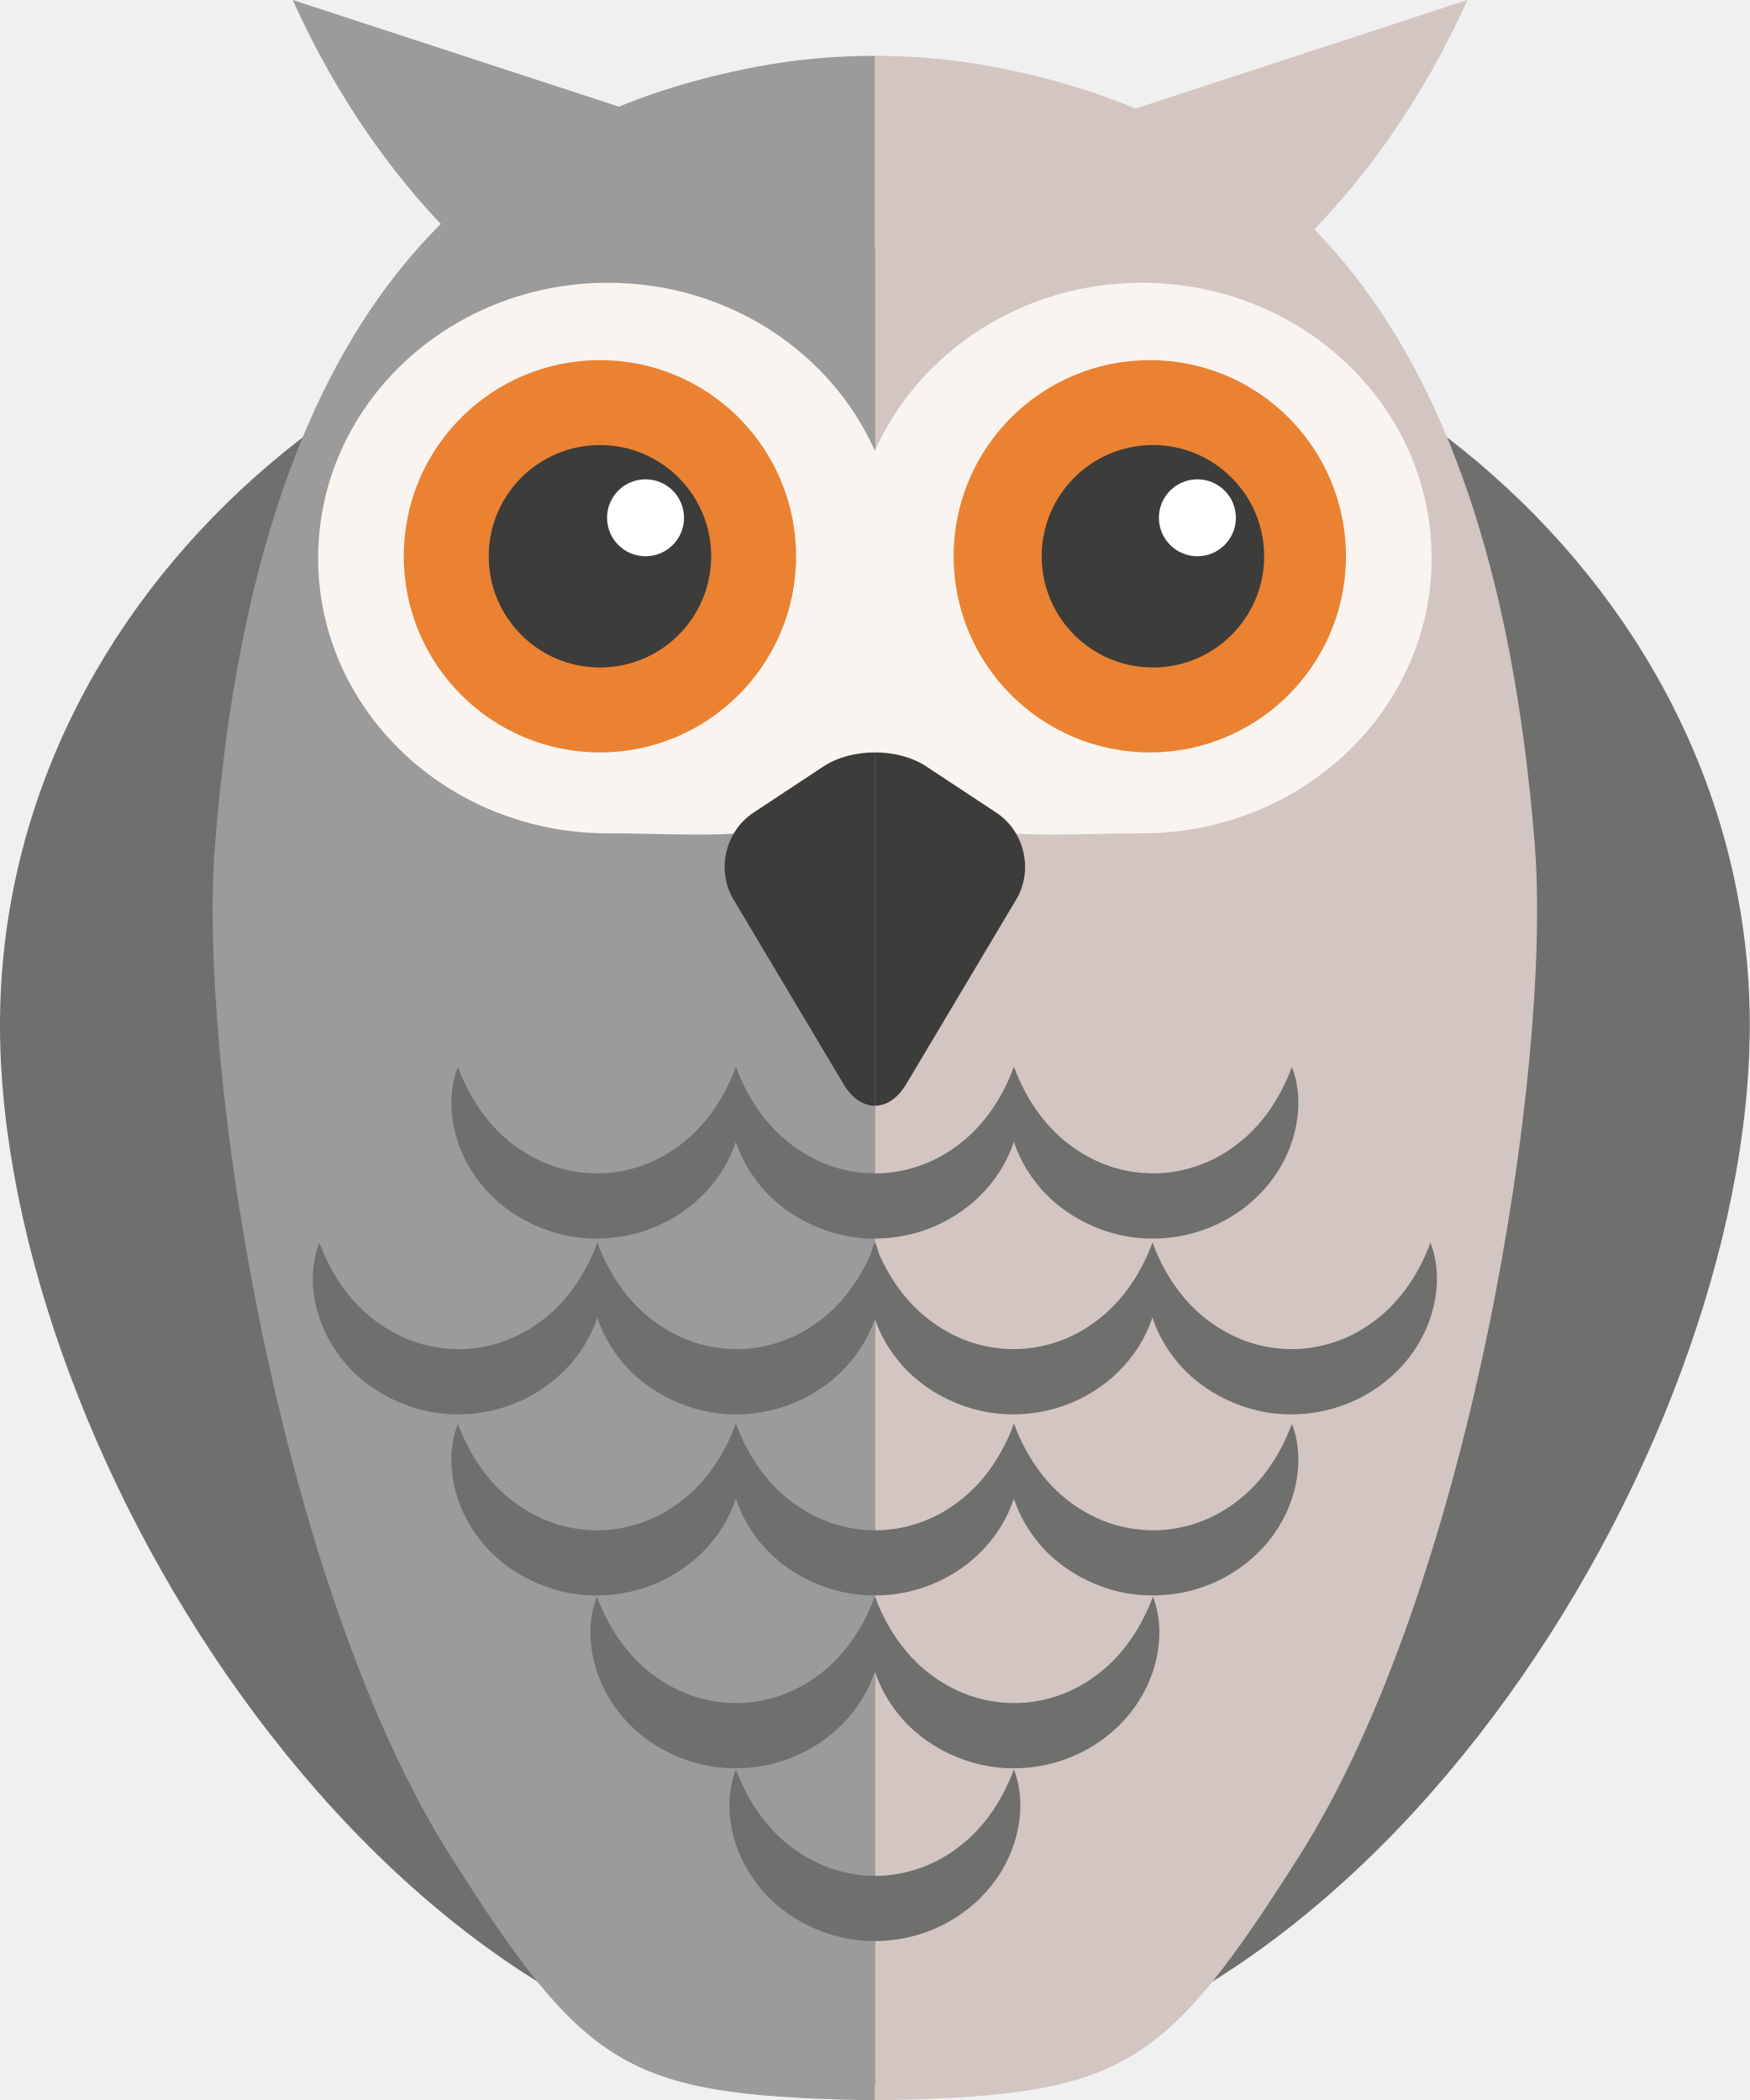
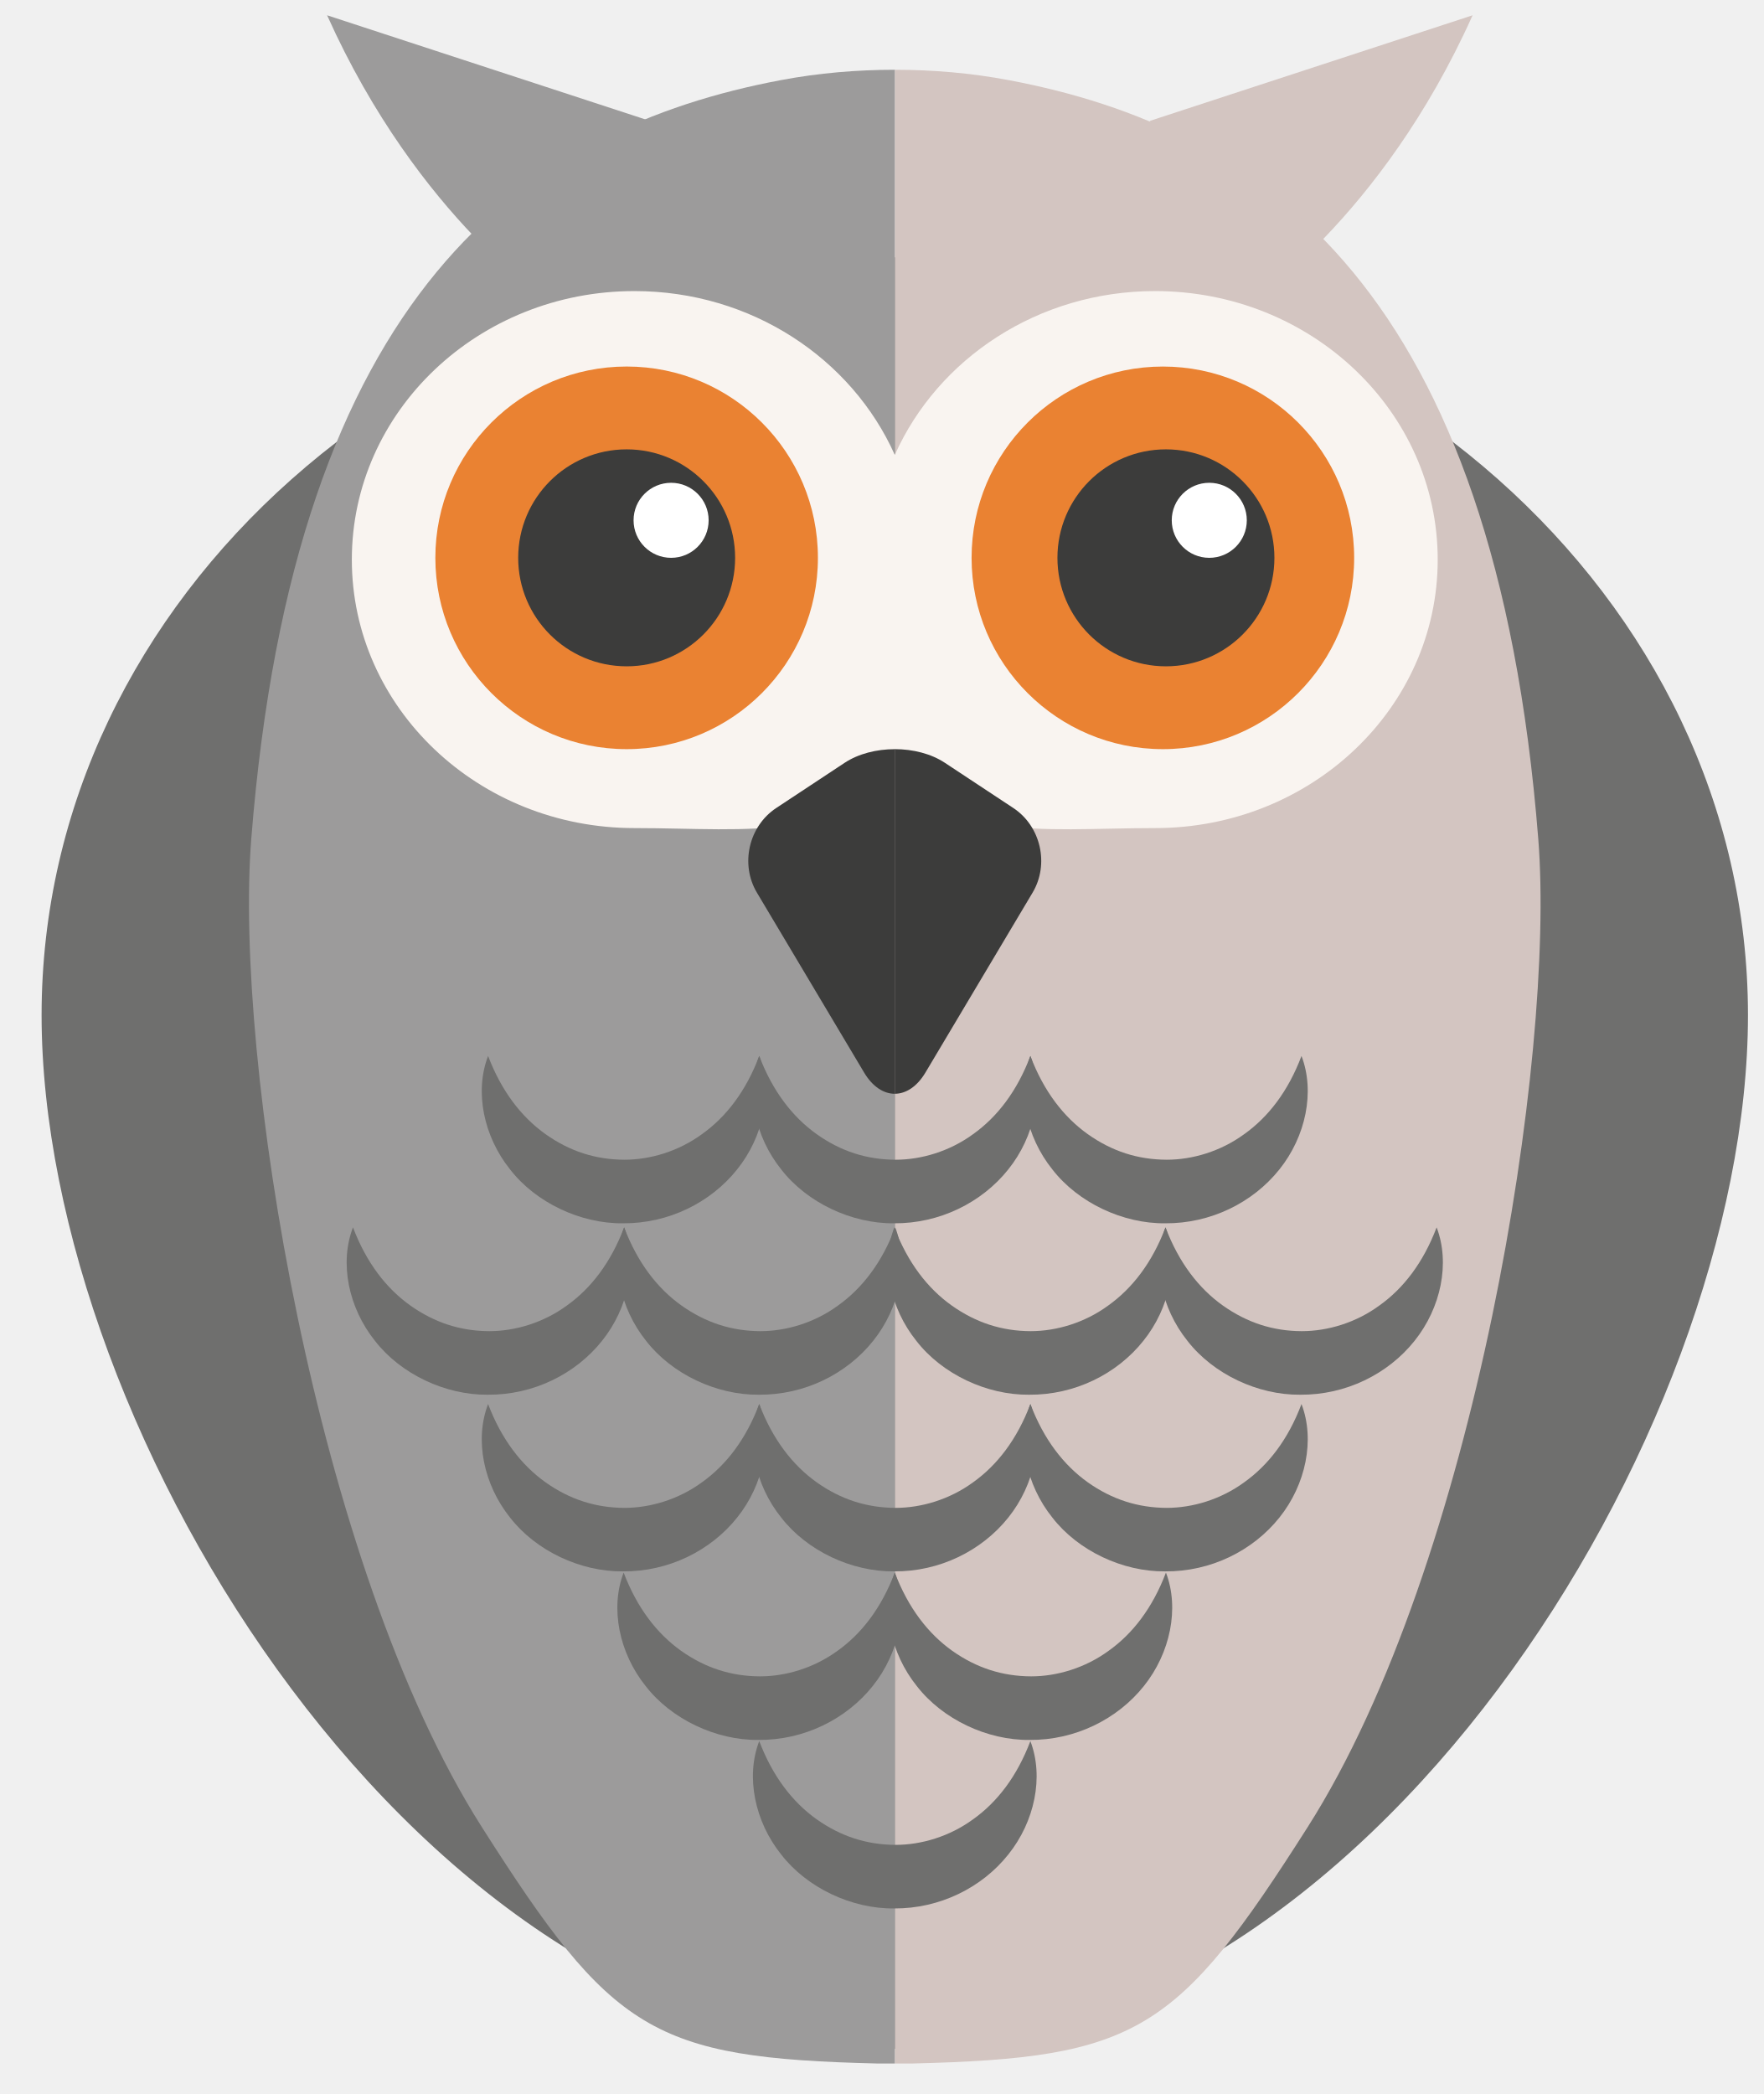
- <svg xmlns="http://www.w3.org/2000/svg" version="1.1" width="111.639" height="134.005" id="svg12304">
-   <defs id="defs12306" />
-   <g transform="translate(-319.1806,-465.3596)" id="layer1">
-     <g transform="matrix(1.25,0,0,-1.25,412.8036,465.3596)" id="g3188">
-       <path d="m 0,0 -16.898,-5.529 5.086,-9.641 c 0,0 7.018,4.49 11.812,15.17" id="path3190" style="fill:#d3c5c1;fill-opacity:1;fill-rule:nonzero;stroke:none" />
-     </g>
-     <g transform="matrix(1.25,0,0,-1.25,337.8599,465.3596)" id="g3192">
-       <path d="m 0,0 16.899,-5.529 -5.087,-9.641 c 0,0 -7.02,4.49 -11.812,15.17" id="path3194" style="fill:#9c9b9b;fill-opacity:1;fill-rule:nonzero;stroke:none" />
-     </g>
-     <g transform="matrix(1.25,0,0,-1.25,430.8194,530.7771)" id="g3196">
-       <path d="m 0,0 c 0,-21.907 -19.993,-54.102 -44.655,-54.102 -24.663,0 -44.656,32.195 -44.656,54.102 0,21.906 19.993,39.665 44.656,39.665 C -19.993,39.665 0,21.906 0,0" id="path3198" style="fill:#6f6f6e;fill-opacity:1;fill-rule:nonzero;stroke:none" />
-     </g>
-     <g transform="matrix(1.25,0,0,-1.25,402.0181,583.8886)" id="g3200">
-       <path d="m 0,0 c 8.754,13.767 12.966,40.32 12.066,51.705 -2.265,28.683 -14.343,37.198 -27.709,39.723 -2.006,0.379 -4.002,0.542 -5.971,0.544 l 0,-104.353 0.905,0 C -8.898,-12.097 -6.825,-10.735 0,0" id="path3202" style="fill:#d3c5c1;fill-opacity:1;fill-rule:nonzero;stroke:none" />
-     </g>
-     <g transform="matrix(1.25,0,0,-1.25,347.9795,583.8886)" id="g3204">
-       <path d="m 0,0 c -8.752,13.767 -12.964,40.32 -12.065,51.705 2.265,28.683 14.344,37.198 27.71,39.723 2.006,0.379 4.001,0.542 5.971,0.544 l 0,-104.353 -0.904,0 C 8.9,-12.097 6.825,-10.735 0,0" id="path3206" style="fill:#9c9b9b;fill-opacity:1;fill-rule:nonzero;stroke:none" />
-     </g>
-     <g transform="matrix(1.25,0,0,-1.25,392.031,483.4033)" id="g3208">
-       <path d="M 0,0 C -6.124,0 -11.377,-3.538 -13.624,-8.575 -15.874,-3.538 -21.126,0 -27.251,0 c -8.166,0 -14.791,-6.292 -14.791,-14.056 0,-7.76 6.625,-14.051 14.791,-14.051 6.125,0 11.377,-0.897 13.627,4.144 2.247,-5.041 7.5,-4.144 13.624,-4.144 8.168,0 14.792,6.291 14.792,14.051 C 14.792,-6.292 8.168,0 0,0" id="path3210" style="fill:#f9f4f0;fill-opacity:1;fill-rule:nonzero;stroke:none" />
-     </g>
-     <g transform="matrix(1.25,0,0,-1.25,371.7228,514.2646)" id="g3212">
-       <path d="m 0,0 -3.581,-2.366 c -1.44,-0.95 -1.898,-2.944 -1.013,-4.429 l 5.61,-9.416 c 0.44,-0.741 1.023,-1.113 1.607,-1.113 l 0,18.037 C 1.672,0.713 0.723,0.476 0,0" id="path3214" style="fill:#3c3c3b;fill-opacity:1;fill-rule:nonzero;stroke:none" />
-     </g>
-     <g transform="matrix(1.25,0,0,-1.25,377.0071,534.5288)" id="g3216">
-       <path d="m 0,0 5.608,9.417 c 0.885,1.485 0.429,3.479 -1.012,4.429 l -3.581,2.365 c -0.721,0.476 -1.67,0.714 -2.62,0.714 l 0,-18.037 C -1.024,-1.112 -0.44,-0.741 0,0" id="path3218" style="fill:#3c3c3b;fill-opacity:1;fill-rule:nonzero;stroke:none" />
-     </g>
-     <g transform="matrix(1.25,0,0,-1.25,369.971,500.8563)" id="g3220">
-       <path d="m 0,0 c 0,-5.527 -4.482,-10.013 -10.009,-10.013 -5.531,0 -10.014,4.486 -10.014,10.013 0,5.531 4.483,10.013 10.014,10.013 C -4.482,10.012 0,5.531 0,0" id="path3222" style="fill:#ea8232;fill-opacity:1;fill-rule:nonzero;stroke:none" />
-     </g>
-     <g transform="matrix(1.25,0,0,-1.25,364.5548,500.8563)" id="g3224">
-       <path d="m 0,0 c 0,-3.136 -2.542,-5.678 -5.676,-5.678 -3.139,0 -5.678,2.542 -5.678,5.678 0,3.135 2.539,5.678 5.678,5.678 C -2.542,5.678 0,3.135 0,0" id="path3226" style="fill:#3c3c3b;fill-opacity:1;fill-rule:nonzero;stroke:none" />
-     </g>
-     <g transform="matrix(1.25,0,0,-1.25,405.0546,500.8563)" id="g3228">
-       <path d="m 0,0 c 0,-5.527 -4.482,-10.013 -10.011,-10.013 -5.529,0 -10.013,4.486 -10.013,10.013 0,5.531 4.484,10.012 10.013,10.012 C -4.482,10.012 0,5.531 0,0" id="path3230" style="fill:#ea8232;fill-opacity:1;fill-rule:nonzero;stroke:none" />
-     </g>
-     <g transform="matrix(1.25,0,0,-1.25,399.8367,500.8563)" id="g3232">
-       <path d="m 0,0 c 0,-3.136 -2.544,-5.678 -5.679,-5.678 -3.136,0 -5.677,2.542 -5.677,5.678 0,3.135 2.541,5.678 5.677,5.678 C -2.544,5.678 0,3.135 0,0" id="path3234" style="fill:#3c3c3b;fill-opacity:1;fill-rule:nonzero;stroke:none" />
-     </g>
-     <g transform="matrix(1.25,0,0,-1.25,362.822,498.3997)" id="g3236">
-       <path d="m 0,0 c 0,-1.085 -0.88,-1.965 -1.964,-1.965 -1.085,0 -1.965,0.88 -1.965,1.965 0,1.084 0.88,1.963 1.965,1.963 C -0.88,1.963 0,1.084 0,0" id="path3238" style="fill:#ffffff;fill-opacity:1;fill-rule:nonzero;stroke:none" />
-     </g>
-     <g transform="matrix(1.25,0,0,-1.25,398.032,498.3997)" id="g3240">
-       <path d="m 0,0 c 0,-1.085 -0.88,-1.965 -1.965,-1.965 -1.084,0 -1.964,0.88 -1.964,1.965 0,1.084 0.88,1.963 1.964,1.963 C -0.88,1.963 0,1.084 0,0" id="path3242" style="fill:#ffffff;fill-opacity:1;fill-rule:nonzero;stroke:none" />
-     </g>
-     <g transform="matrix(1.25,0,0,-1.25,366.1319,533.4454)" id="g3244">
-       <path d="m 0,0 c 0.716,-1.87 0.227,-4.215 -1.156,-5.938 -1.387,-1.742 -3.602,-2.839 -5.982,-2.821 -2.212,-0.022 -4.55,1.076 -5.901,2.818 -1.384,1.723 -1.874,4.071 -1.152,5.941 0.703,-1.851 1.746,-3.194 3.004,-4.091 1.269,-0.902 2.623,-1.335 4.134,-1.34 1.343,0 2.82,0.435 4.053,1.337 1.261,0.896 2.302,2.243 3,4.094" id="path3246" style="fill:#6f6f6e;fill-opacity:1;fill-rule:nonzero;stroke:none" />
-     </g>
-     <g transform="matrix(1.25,0,0,-1.25,383.8711,533.4454)" id="g3248">
-       <path d="m 0,0 c 0.715,-1.87 0.226,-4.215 -1.156,-5.938 -1.388,-1.742 -3.603,-2.839 -5.982,-2.821 -2.212,-0.022 -4.55,1.076 -5.901,2.818 -1.384,1.723 -1.872,4.071 -1.152,5.941 0.703,-1.851 1.746,-3.194 3.004,-4.091 1.269,-0.902 2.623,-1.335 4.134,-1.34 1.342,0 2.82,0.435 4.054,1.337 C -1.74,-3.198 -0.698,-1.851 0,0" id="path3250" style="fill:#6f6f6e;fill-opacity:1;fill-rule:nonzero;stroke:none" />
-     </g>
-     <g transform="matrix(1.25,0,0,-1.25,357.2934,544.6601)" id="g3252">
-       <path d="m 0,0 c 0.715,-1.871 0.226,-4.215 -1.157,-5.939 -1.386,-1.742 -3.602,-2.839 -5.982,-2.82 -2.211,-0.023 -4.549,1.074 -5.9,2.816 -1.383,1.724 -1.875,4.072 -1.153,5.943 0.703,-1.853 1.745,-3.195 3.003,-4.091 1.271,-0.9 2.625,-1.337 4.135,-1.341 1.343,0.001 2.82,0.435 4.053,1.338 C -1.741,-3.198 -0.7,-1.853 0,0" id="path3254" style="fill:#6f6f6e;fill-opacity:1;fill-rule:nonzero;stroke:none" />
-     </g>
-     <g transform="matrix(1.25,0,0,-1.25,375.0315,544.6601)" id="g3256">
-       <path d="m 0,0 c 0.716,-1.872 0.227,-4.215 -1.156,-5.939 -1.387,-1.742 -3.603,-2.839 -5.982,-2.82 -2.211,-0.023 -4.55,1.074 -5.901,2.816 -1.383,1.724 -1.873,4.072 -1.151,5.943 0.702,-1.853 1.744,-3.195 3.002,-4.091 1.271,-0.9 2.625,-1.337 4.135,-1.341 1.342,0.001 2.82,0.435 4.053,1.338 1.261,0.896 2.301,2.241 3,4.094" id="path3258" style="fill:#6f6f6e;fill-opacity:1;fill-rule:nonzero;stroke:none" />
-     </g>
-     <g transform="matrix(1.25,0,0,-1.25,392.7121,544.6601)" id="g3260">
-       <path d="m 0,0 c 0.715,-1.872 0.225,-4.215 -1.159,-5.939 -1.386,-1.742 -3.6,-2.839 -5.981,-2.82 -2.21,-0.023 -4.55,1.074 -5.899,2.816 -1.384,1.723 -1.874,4.071 -1.154,5.943 0.703,-1.853 1.746,-3.195 3.004,-4.091 1.271,-0.9 2.625,-1.337 4.134,-1.341 1.344,0.001 2.82,0.435 4.052,1.338 C -1.743,-3.198 -0.701,-1.853 0,0" id="path3262" style="fill:#6f6f6e;fill-opacity:1;fill-rule:nonzero;stroke:none" />
-     </g>
-     <g transform="matrix(1.25,0,0,-1.25,410.4501,544.6601)" id="g3264">
-       <path d="m 0,0 c 0.716,-1.872 0.226,-4.215 -1.155,-5.939 -1.388,-1.742 -3.603,-2.839 -5.983,-2.82 -2.212,-0.023 -4.55,1.074 -5.902,2.816 -1.383,1.723 -1.874,4.071 -1.15,5.943 0.702,-1.853 1.743,-3.195 3.001,-4.091 1.271,-0.9 2.624,-1.337 4.135,-1.341 1.344,0.001 2.821,0.435 4.052,1.338 C -1.74,-3.198 -0.701,-1.853 0,0" id="path3266" style="fill:#6f6f6e;fill-opacity:1;fill-rule:nonzero;stroke:none" />
-     </g>
-     <g transform="matrix(1.25,0,0,-1.25,375.001,567.2449)" id="g3268">
-       <path d="m 0,0 c 0.715,-1.871 0.228,-4.216 -1.156,-5.939 -1.386,-1.742 -3.602,-2.839 -5.982,-2.821 -2.21,-0.023 -4.55,1.075 -5.9,2.818 -1.383,1.722 -1.873,4.071 -1.153,5.942 0.702,-1.851 1.745,-3.195 3.003,-4.093 1.271,-0.9 2.625,-1.333 4.134,-1.339 1.343,0 2.821,0.436 4.054,1.336 1.261,0.897 2.301,2.245 3,4.096" id="path3270" style="fill:#6f6f6e;fill-opacity:1;fill-rule:nonzero;stroke:none" />
-     </g>
-     <g transform="matrix(1.25,0,0,-1.25,383.8711,578.2703)" id="g3272">
-       <path d="m 0,0 c 0.716,-1.871 0.227,-4.215 -1.157,-5.938 -1.386,-1.743 -3.602,-2.839 -5.981,-2.822 -2.211,-0.023 -4.55,1.076 -5.901,2.819 -1.383,1.722 -1.873,4.07 -1.152,5.941 0.703,-1.851 1.745,-3.196 3.003,-4.092 1.271,-0.901 2.625,-1.334 4.135,-1.34 1.342,0 2.82,0.436 4.053,1.337 1.26,0.896 2.301,2.244 3,4.095" id="path3274" style="fill:#6f6f6e;fill-opacity:1;fill-rule:nonzero;stroke:none" />
-     </g>
-     <g transform="matrix(1.25,0,0,-1.25,392.7407,567.2449)" id="g3276">
-       <path d="m 0,0 c 0.716,-1.871 0.226,-4.216 -1.155,-5.939 -1.388,-1.742 -3.603,-2.839 -5.984,-2.821 -2.21,-0.023 -4.55,1.075 -5.9,2.818 -1.383,1.722 -1.873,4.071 -1.153,5.942 0.702,-1.851 1.746,-3.195 3.004,-4.093 1.271,-0.9 2.625,-1.333 4.134,-1.339 1.344,0 2.82,0.436 4.052,1.336 C -1.74,-3.199 -0.7,-1.851 0,0" id="path3278" style="fill:#6f6f6e;fill-opacity:1;fill-rule:nonzero;stroke:none" />
-     </g>
-     <g transform="matrix(1.25,0,0,-1.25,401.6092,533.4454)" id="g3280">
-       <path d="m 0,0 c 0.716,-1.87 0.226,-4.215 -1.156,-5.938 -1.388,-1.742 -3.602,-2.839 -5.982,-2.821 -2.21,-0.022 -4.55,1.076 -5.9,2.818 -1.384,1.723 -1.873,4.071 -1.152,5.941 0.701,-1.851 1.744,-3.194 3.002,-4.091 1.27,-0.902 2.625,-1.335 4.135,-1.34 1.343,0 2.82,0.435 4.053,1.337 1.261,0.896 2.302,2.243 3,4.094" id="path3282" style="fill:#6f6f6e;fill-opacity:1;fill-rule:nonzero;stroke:none" />
-     </g>
-     <g transform="matrix(1.25,0,0,-1.25,366.1319,556.2196)" id="g3284">
-       <path d="m 0,0 c 0.716,-1.871 0.227,-4.217 -1.156,-5.941 -1.387,-1.741 -3.602,-2.837 -5.982,-2.817 -2.212,-0.023 -4.55,1.072 -5.901,2.814 -1.384,1.723 -1.874,4.073 -1.152,5.944 0.703,-1.852 1.746,-3.196 3.004,-4.094 1.269,-0.9 2.623,-1.333 4.134,-1.34 1.343,0.002 2.82,0.435 4.053,1.338 1.261,0.897 2.302,2.244 3,4.096" id="path3286" style="fill:#6f6f6e;fill-opacity:1;fill-rule:nonzero;stroke:none" />
-     </g>
-     <g transform="matrix(1.25,0,0,-1.25,383.8711,556.2196)" id="g3288">
-       <path d="m 0,0 c 0.715,-1.871 0.226,-4.217 -1.156,-5.941 -1.388,-1.741 -3.603,-2.837 -5.982,-2.817 -2.212,-0.023 -4.55,1.072 -5.901,2.814 -1.384,1.723 -1.872,4.073 -1.152,5.944 0.703,-1.852 1.746,-3.196 3.004,-4.094 1.269,-0.9 2.623,-1.333 4.134,-1.34 1.342,0.002 2.82,0.435 4.054,1.338 C -1.74,-3.199 -0.698,-1.852 0,0" id="path3290" style="fill:#6f6f6e;fill-opacity:1;fill-rule:nonzero;stroke:none" />
-     </g>
-     <g transform="matrix(1.25,0,0,-1.25,401.6092,556.2196)" id="g3292">
-       <path d="m 0,0 c 0.716,-1.871 0.226,-4.217 -1.156,-5.941 -1.388,-1.741 -3.602,-2.837 -5.982,-2.817 -2.21,-0.023 -4.55,1.072 -5.9,2.814 -1.384,1.723 -1.873,4.073 -1.152,5.944 0.701,-1.852 1.744,-3.196 3.002,-4.094 1.27,-0.9 2.625,-1.333 4.135,-1.34 1.343,0.002 2.82,0.435 4.053,1.338 1.261,0.897 2.302,2.244 3,4.096" id="path3294" style="fill:#6f6f6e;fill-opacity:1;fill-rule:nonzero;stroke:none" />
-     </g>
+ <svg xmlns="http://www.w3.org/2000/svg" width="160" height="190" viewBox="0 0 160 190">
+   <g fill="none" fill-rule="evenodd" transform="translate(1)">
+     <path fill="#D3C5C1" d="M29.471,27.737 L0.177,18.152 L8.994,1.439 C8.994,1.439 21.16,9.223 29.471,27.737" transform="matrix(1 0 0 -1 103.145 29.124)" />
+     <path fill="#9C9B9B" d="M0,27.737 L29.296,18.152 L20.477,1.439 C20.477,1.439 8.307,9.223 0,27.737" transform="matrix(1 0 0 -1 28.68 29.124)" />
+     <path fill="#6F6F6E" d="M156.022,95.347 C156.022,57.369 121.362,1.557 78.609,1.557 C35.854,1.557 1.194,57.369 1.194,95.347 C1.194,133.322 35.854,164.109 78.609,164.109 C121.362,164.109 156.022,133.322 156.022,95.347" transform="matrix(1 0 0 -1 1.58 187.459)" />
+     <path fill="#D3C5C1" d="M38.139,22.536 C53.314,46.403 60.616,92.434 59.056,112.171 C55.129,161.895 34.191,176.657 11.02,181.034 C7.543,181.691 4.083,181.974 0.669,181.977 L0.669,1.073 L2.238,1.073 C22.713,1.565 26.307,3.927 38.139,22.536" transform="matrix(1 0 0 -1 79.52 188.307)" />
+     <path fill="#9C9B9B" d="M22.536,22.536 C7.364,46.403 0.062,92.434 1.621,112.171 C5.547,161.895 26.487,176.657 49.658,181.034 C53.136,181.691 56.594,181.974 60.009,181.977 L60.009,1.073 L58.442,1.073 C37.965,1.565 34.368,3.927 22.536,22.536" transform="matrix(1 0 0 -1 20.177 188.307)" />
+     <path fill="#F9F4F0" d="M74.544,50.274 C63.927,50.274 54.821,44.14 50.926,35.408 C47.025,44.14 37.92,50.274 27.302,50.274 C13.146,50.274 1.661,39.366 1.661,25.907 C1.661,12.454 13.146,1.548 27.302,1.548 C37.92,1.548 47.025,-0.007 50.926,8.732 C54.821,-0.007 63.927,1.548 74.544,1.548 C88.704,1.548 100.187,12.454 100.187,25.907 C100.187,39.366 88.704,50.274 74.544,50.274" transform="matrix(1 0 0 -1 29.263 76.685)" />
+     <path fill="#3C3C3B" d="M10.401,31.204 L4.194,27.103 C1.697,25.456 0.903,21.999 2.437,19.425 L12.163,3.101 C12.926,1.817 13.936,1.172 14.949,1.172 L14.949,32.44 C13.3,32.44 11.655,32.03 10.401,31.204" transform="matrix(1 0 0 -1 65.24 100.416)" />
+     <path fill="#3C3C3B" d="M3.467,3.467 L13.189,19.792 C14.723,22.367 13.933,25.823 11.435,27.47 L5.227,31.57 C3.977,32.395 2.332,32.808 0.685,32.808 L0.685,1.539 C1.692,1.539 2.704,2.183 3.467,3.467" transform="matrix(1 0 0 -1 79.504 100.782)" />
+     <path fill="#EA8232" d="M36.405,19.069 C36.405,9.488 28.635,1.711 19.054,1.711 C9.465,1.711 1.694,9.488 1.694,19.069 C1.694,28.658 9.465,36.428 19.054,36.428 C28.635,36.426 36.405,28.658 36.405,19.069" transform="matrix(1 0 0 -1 36.808 69.685)" />
+     <path fill="#3C3C3B" d="M20.803,10.401 C20.803,4.965 16.396,0.558 10.963,0.558 C5.521,0.558 1.12,4.965 1.12,10.401 C1.12,15.836 5.521,20.245 10.963,20.245 C16.396,20.245 20.803,15.836 20.803,10.401" transform="matrix(1 0 0 -1 44.898 61.017)" />
+     <path fill="#EA8232" d="M36.405,19.069 C36.405,9.488 28.635,1.711 19.05,1.711 C9.465,1.711 1.692,9.488 1.692,19.069 C1.692,28.658 9.465,36.426 19.05,36.426 C28.635,36.426 36.405,28.658 36.405,19.069" transform="matrix(1 0 0 -1 85.464 69.685)" />
+     <path fill="#3C3C3B" d="M20.803,10.401 C20.803,4.965 16.393,0.558 10.958,0.558 C5.521,0.558 1.116,4.965 1.116,10.401 C1.116,15.836 5.521,20.245 10.958,20.245 C16.393,20.245 20.803,15.836 20.803,10.401" transform="matrix(1 0 0 -1 93.83 61.017)" />
+     <path fill="#FFF" d="M6.934,3.467 C6.934,1.586 5.409,0.061 3.53,0.061 C1.649,0.061 0.123,1.586 0.123,3.467 C0.123,5.346 1.649,6.87 3.53,6.87 C5.409,6.87 6.934,5.346 6.934,3.467" transform="matrix(1 0 0 -1 56.364 50.676)" />
+     <path fill="#FFF" d="M6.934,3.467 C6.934,1.586 5.409,0.061 3.528,0.061 C1.649,0.061 0.123,1.586 0.123,3.467 C0.123,5.346 1.649,6.87 3.528,6.87 C5.409,6.87 6.934,5.346 6.934,3.467" transform="matrix(1 0 0 -1 105.195 50.676)" />
+     <path fill="#6F6F6E" d="M26.004,15.602 C27.245,12.36 26.397,8.295 24,5.308 C21.595,2.288 17.755,0.387 13.629,0.418 C9.795,0.38 5.742,2.283 3.4,5.303 C1,8.29 0.151,12.36 1.402,15.602 C2.621,12.393 4.429,10.065 6.61,8.51 C8.81,6.946 11.157,6.196 13.777,6.187 C16.105,6.187 18.665,6.941 20.803,8.505 C22.989,10.058 24.794,12.393 26.004,15.602" transform="matrix(1 0 0 -1 41.885 111.415)" />
+     <path fill="#6F6F6E" d="M26.004,15.602 C27.243,12.36 26.395,8.295 24,5.308 C21.593,2.288 17.754,0.387 13.629,0.418 C9.795,0.38 5.742,2.283 3.4,5.303 C1,8.29 0.154,12.36 1.402,15.602 C2.621,12.393 4.429,10.065 6.61,8.51 C8.81,6.946 11.157,6.196 13.777,6.187 C16.103,6.187 18.665,6.941 20.805,8.505 C22.987,10.058 24.794,12.393 26.004,15.602" transform="matrix(1 0 0 -1 66.487 111.415)" />
+     <path fill="#6F6F6E" d="M26.004,15.602 C27.243,12.359 26.395,8.295 23.998,5.306 C21.595,2.287 17.754,0.385 13.628,0.418 C9.795,0.378 5.742,2.28 3.4,5.3 C1.002,8.288 0.149,12.359 1.401,15.602 C2.619,12.39 4.426,10.063 6.607,8.51 C8.81,6.95 11.157,6.192 13.775,6.185 C16.103,6.187 18.664,6.94 20.801,8.505 C22.985,10.058 24.79,12.39 26.004,15.602" transform="matrix(1 0 0 -1 29.627 126.968)" />
+     <path fill="#6F6F6E" d="M26.004,15.602 C27.245,12.357 26.397,8.295 24,5.306 C21.595,2.287 17.754,0.385 13.629,0.418 C9.796,0.378 5.742,2.28 3.4,5.3 C1.002,8.288 0.153,12.359 1.404,15.602 C2.621,12.39 4.428,10.063 6.608,8.51 C8.812,6.95 11.159,6.192 13.777,6.185 C16.103,6.187 18.665,6.94 20.803,8.505 C22.989,10.058 24.792,12.39 26.004,15.602" transform="matrix(1 0 0 -1 54.227 126.968)" />
+     <path fill="#6F6F6E" d="M26.004,15.602 C27.243,12.357 26.394,8.295 23.994,5.306 C21.592,2.287 17.754,0.385 13.626,0.418 C9.795,0.378 5.738,2.28 3.4,5.3 C1,8.286 0.151,12.357 1.399,15.602 C2.618,12.39 4.426,10.063 6.607,8.51 C8.81,6.95 11.157,6.192 13.773,6.185 C16.103,6.187 18.662,6.94 20.798,8.505 C22.982,10.058 24.788,12.39 26.004,15.602" transform="matrix(1 0 0 -1 78.748 126.968)" />
+     <path fill="#6F6F6E" d="M26.004,15.602 C27.245,12.357 26.395,8.295 24.001,5.306 C21.595,2.287 17.755,0.385 13.629,0.418 C9.795,0.378 5.742,2.28 3.398,5.3 C1,8.286 0.149,12.357 1.404,15.602 C2.621,12.39 4.426,10.063 6.607,8.51 C8.81,6.95 11.156,6.192 13.775,6.185 C16.105,6.187 18.665,6.94 20.799,8.505 C22.987,10.058 24.788,12.39 26.004,15.602" transform="matrix(1 0 0 -1 103.348 126.968)" />
+     <path fill="#6F6F6E" d="M26.004,15.602 C27.243,12.359 26.399,8.293 24,5.306 C21.597,2.287 17.755,0.385 13.629,0.416 C9.798,0.376 5.742,2.28 3.401,5.301 C1.004,8.286 0.154,12.359 1.402,15.602 C2.619,12.393 4.428,10.063 6.608,8.507 C8.812,6.946 11.159,6.196 13.775,6.185 C16.103,6.185 18.665,6.941 20.803,8.501 C22.989,10.056 24.792,12.393 26.004,15.602" transform="matrix(1 0 0 -1 54.185 158.29)" />
+     <path fill="#6F6F6E" d="M26.004,15.602 C27.245,12.359 26.397,8.295 23.998,5.308 C21.595,2.287 17.754,0.387 13.629,0.416 C9.796,0.376 5.742,2.281 3.4,5.303 C1.002,8.288 0.153,12.359 1.402,15.602 C2.621,12.393 4.428,10.062 6.608,8.508 C8.812,6.946 11.159,6.196 13.777,6.185 C16.103,6.185 18.665,6.941 20.803,8.503 C22.987,10.056 24.792,12.393 26.004,15.602" transform="matrix(1 0 0 -1 66.487 173.58)" />
+     <path fill="#6F6F6E" d="M26.004,15.602 C27.245,12.359 26.395,8.293 24.001,5.306 C21.595,2.287 17.755,0.385 13.628,0.416 C9.796,0.376 5.74,2.28 3.4,5.301 C1.002,8.286 0.153,12.359 1.401,15.602 C2.618,12.393 4.428,10.063 6.608,8.507 C8.812,6.946 11.159,6.196 13.775,6.185 C16.105,6.185 18.664,6.941 20.799,8.501 C22.987,10.056 24.79,12.393 26.004,15.602" transform="matrix(1 0 0 -1 78.788 158.29)" />
+     <path fill="#6F6F6E" d="M26.004,15.602 C27.245,12.36 26.395,8.295 24,5.308 C21.593,2.288 17.755,0.387 13.629,0.418 C9.798,0.38 5.742,2.283 3.401,5.303 C1.002,8.29 0.154,12.36 1.404,15.602 C2.619,12.393 4.428,10.065 6.608,8.51 C8.81,6.946 11.159,6.196 13.777,6.187 C16.105,6.187 18.665,6.941 20.803,8.505 C22.989,10.058 24.794,12.393 26.004,15.602" transform="matrix(1 0 0 -1 91.087 111.415)" />
+     <path fill="#6F6F6E" d="M26.004,15.602 C27.245,12.359 26.397,8.292 24,5.303 C21.595,2.285 17.755,0.385 13.629,0.42 C9.795,0.38 5.742,2.278 3.4,5.298 C1,8.285 0.151,12.359 1.402,15.602 C2.621,12.392 4.429,10.062 6.61,8.505 C8.81,6.945 11.157,6.194 13.777,6.182 C16.105,6.185 18.665,6.936 20.803,8.501 C22.989,10.056 24.794,12.392 26.004,15.602" transform="matrix(1 0 0 -1 41.885 143)" />
+     <path fill="#6F6F6E" d="M26.004,15.602 C27.243,12.359 26.395,8.292 24,5.303 C21.593,2.285 17.754,0.385 13.629,0.42 C9.795,0.38 5.742,2.278 3.4,5.298 C1,8.285 0.154,12.359 1.402,15.602 C2.621,12.392 4.429,10.062 6.61,8.505 C8.81,6.945 11.157,6.194 13.777,6.182 C16.103,6.185 18.665,6.936 20.805,8.501 C22.987,10.056 24.794,12.392 26.004,15.602" transform="matrix(1 0 0 -1 66.487 143)" />
+     <path fill="#6F6F6E" d="M26.004,15.602 C27.245,12.359 26.395,8.292 24,5.303 C21.593,2.285 17.755,0.385 13.629,0.42 C9.798,0.38 5.742,2.278 3.401,5.298 C1.002,8.285 0.154,12.359 1.404,15.602 C2.619,12.392 4.428,10.062 6.608,8.505 C8.81,6.945 11.159,6.194 13.777,6.182 C16.105,6.185 18.665,6.936 20.803,8.501 C22.989,10.056 24.794,12.392 26.004,15.602" transform="matrix(1 0 0 -1 91.087 143)" />
  </g>
</svg>
